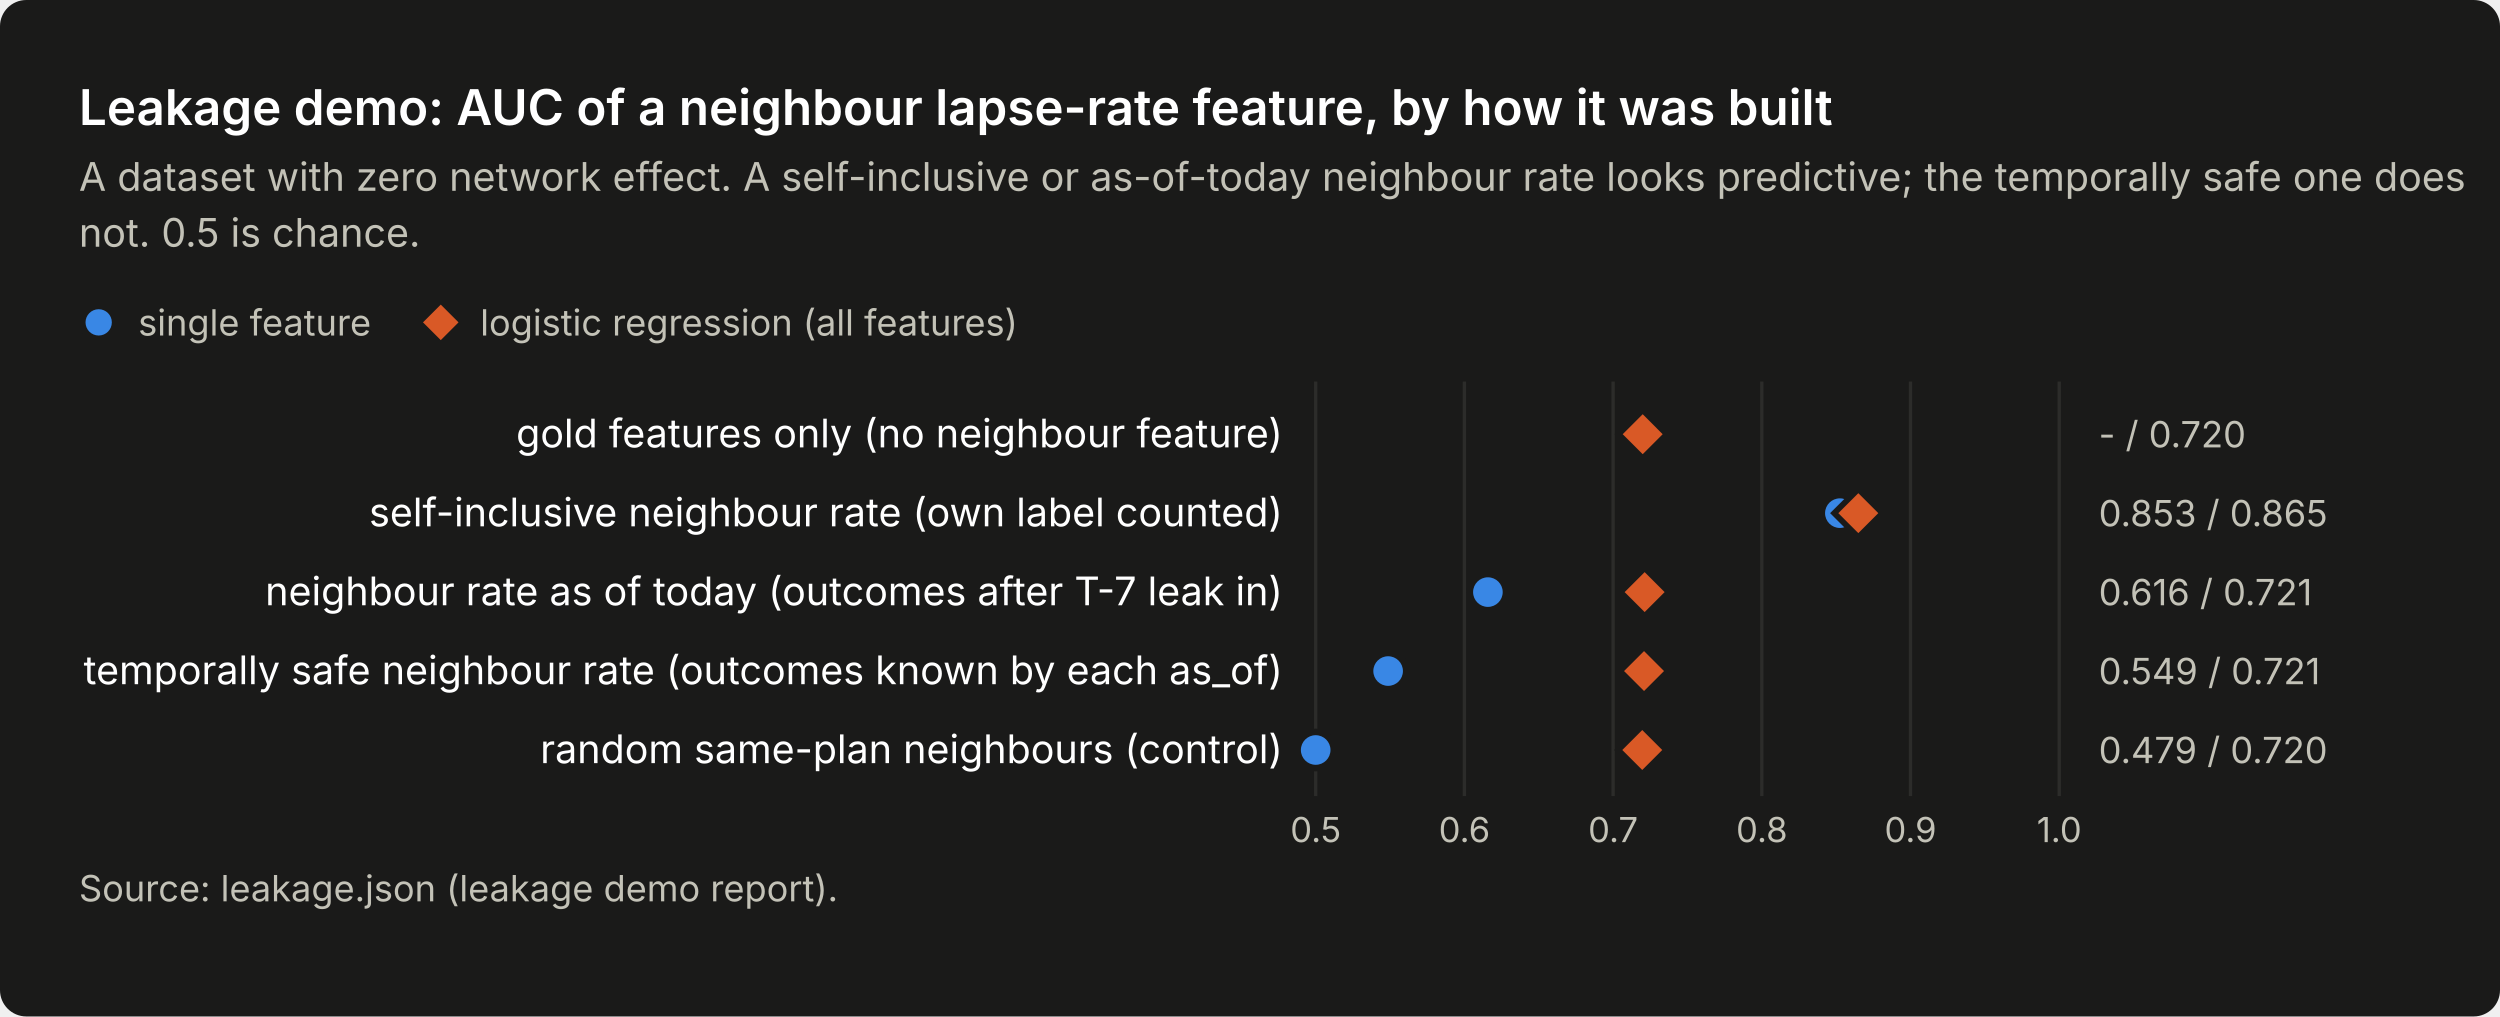
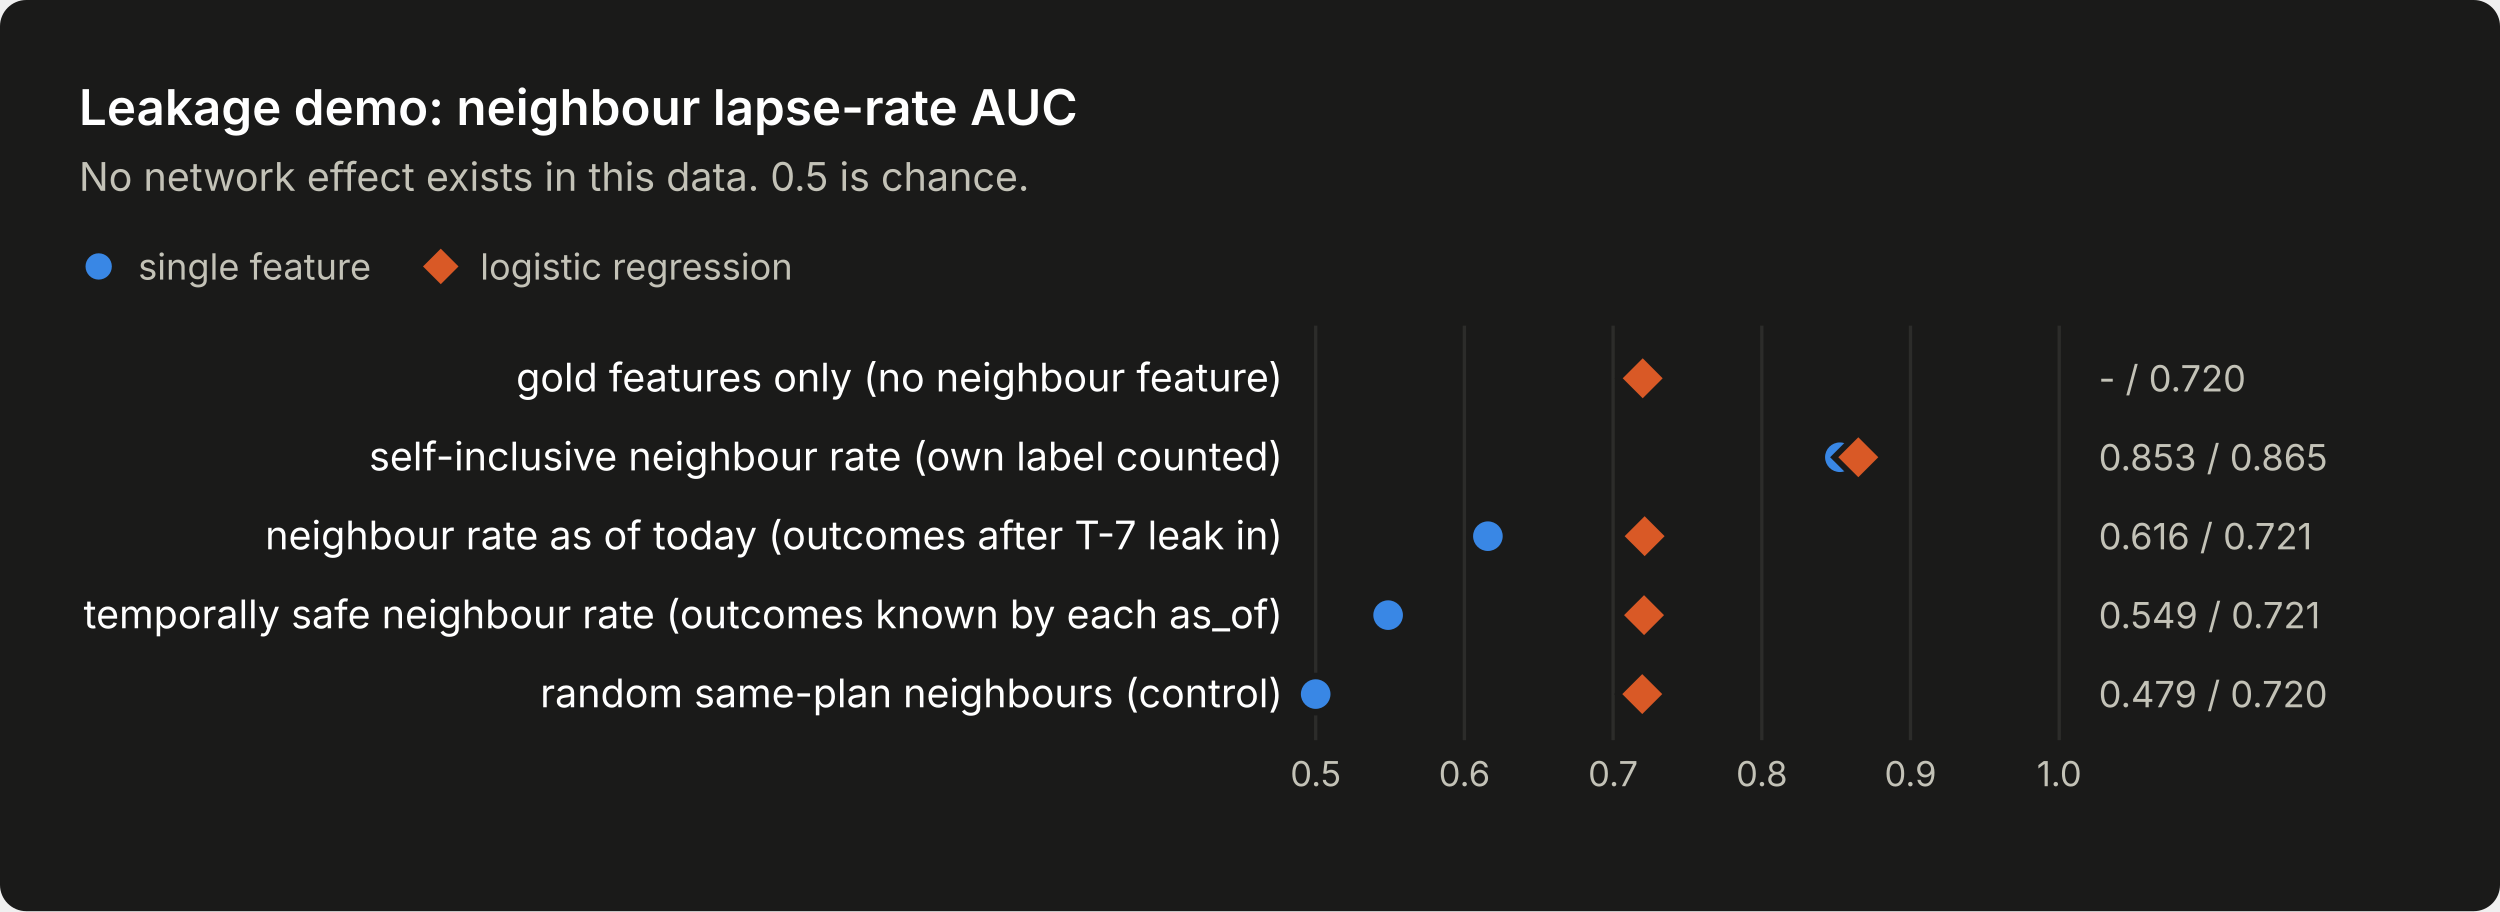
- <svg xmlns="http://www.w3.org/2000/svg" width="760" height="309" viewBox="0 0 760 309" role="img" font-family="system-ui, -apple-system, 'Segoe UI', sans-serif">
-   <rect width="760" height="309" rx="8" fill="#1a1a19" />
-   <text x="24" y="38" font-size="15" fill="#ffffff" font-weight="600">Leakage demo: AUC of a neighbour lapse-rate feature, by how it was built</text>
-   <text x="24" y="58" font-size="12" fill="#c3c2b7">A dataset with zero network effect. A self-inclusive or as-of-today neighbour rate looks predictive; the temporally safe one does</text>
-   <text x="24" y="75" font-size="12" fill="#c3c2b7">not. 0.5 is chance.</text>
-   <circle cx="30" cy="98" r="6" fill="#1a1a19" />
-   <circle cx="30" cy="98" r="4" fill="#3987e5" />
-   <text x="42" y="102" font-size="11" fill="#c3c2b7">single feature</text>
-   <path d="M133.99 90.1L141.89 98L133.99 105.9L126.09 98Z" fill="#1a1a19" />
-   <path d="M133.99 92.6L139.39 98L133.99 103.4L128.59 98Z" fill="#d95926" />
-   <text x="145.99" y="102" font-size="11" fill="#c3c2b7">logistic regression (all features)</text>
-   <line x1="399.97" y1="116" x2="399.97" y2="242" stroke="#2c2c2a" stroke-width="1" />
-   <text x="399.97" y="256" font-size="10.5" fill="#c3c2b7" text-anchor="middle" font-variant-numeric="tabular-nums">0.5</text>
-   <line x1="445.18" y1="116" x2="445.18" y2="242" stroke="#2c2c2a" stroke-width="1" />
-   <text x="445.18" y="256" font-size="10.5" fill="#c3c2b7" text-anchor="middle" font-variant-numeric="tabular-nums">0.6</text>
-   <line x1="490.38" y1="116" x2="490.38" y2="242" stroke="#2c2c2a" stroke-width="1" />
-   <text x="490.38" y="256" font-size="10.5" fill="#c3c2b7" text-anchor="middle" font-variant-numeric="tabular-nums">0.7</text>
-   <line x1="535.59" y1="116" x2="535.59" y2="242" stroke="#2c2c2a" stroke-width="1" />
-   <text x="535.59" y="256" font-size="10.5" fill="#c3c2b7" text-anchor="middle" font-variant-numeric="tabular-nums">0.8</text>
-   <line x1="580.79" y1="116" x2="580.79" y2="242" stroke="#2c2c2a" stroke-width="1" />
-   <text x="580.79" y="256" font-size="10.5" fill="#c3c2b7" text-anchor="middle" font-variant-numeric="tabular-nums">0.9</text>
-   <line x1="626" y1="116" x2="626" y2="242" stroke="#2c2c2a" stroke-width="1" />
-   <text x="626" y="256" font-size="10.5" fill="#c3c2b7" text-anchor="middle" font-variant-numeric="tabular-nums">1.0</text>
-   <text x="389.97" y="136" font-size="12" fill="#ffffff" text-anchor="end">gold features only (no neighbour feature)</text>
+ <svg xmlns="http://www.w3.org/2000/svg" width="760" height="277" viewBox="0 0 760 277" role="img" font-family="system-ui, -apple-system, 'Segoe UI', sans-serif">
+   <rect width="760" height="277" rx="8" fill="#1a1a19" />
+   <text x="24" y="38" font-size="15" fill="#ffffff" font-weight="600">Leakage demo: neighbour lapse-rate AUC</text>
+   <text x="24" y="58" font-size="12" fill="#c3c2b7">No network effect exists in this data. 0.5 is chance.</text>
+   <circle cx="30" cy="81" r="6" fill="#1a1a19" />
+   <circle cx="30" cy="81" r="4" fill="#3987e5" />
+   <text x="42" y="85" font-size="11" fill="#c3c2b7">single feature</text>
+   <path d="M133.99 73.1L141.89 81L133.99 88.9L126.09 81Z" fill="#1a1a19" />
+   <path d="M133.99 75.6L139.39 81L133.99 86.4L128.59 81Z" fill="#d95926" />
+   <text x="145.99" y="85" font-size="11" fill="#c3c2b7">logistic regression</text>
+   <line x1="399.97" y1="99" x2="399.97" y2="225" stroke="#2c2c2a" stroke-width="1" />
+   <text x="399.97" y="239" font-size="10.5" fill="#c3c2b7" text-anchor="middle" font-variant-numeric="tabular-nums">0.5</text>
+   <line x1="445.18" y1="99" x2="445.18" y2="225" stroke="#2c2c2a" stroke-width="1" />
+   <text x="445.18" y="239" font-size="10.5" fill="#c3c2b7" text-anchor="middle" font-variant-numeric="tabular-nums">0.6</text>
+   <line x1="490.38" y1="99" x2="490.38" y2="225" stroke="#2c2c2a" stroke-width="1" />
+   <text x="490.38" y="239" font-size="10.5" fill="#c3c2b7" text-anchor="middle" font-variant-numeric="tabular-nums">0.7</text>
+   <line x1="535.59" y1="99" x2="535.59" y2="225" stroke="#2c2c2a" stroke-width="1" />
+   <text x="535.59" y="239" font-size="10.5" fill="#c3c2b7" text-anchor="middle" font-variant-numeric="tabular-nums">0.8</text>
+   <line x1="580.79" y1="99" x2="580.79" y2="225" stroke="#2c2c2a" stroke-width="1" />
+   <text x="580.79" y="239" font-size="10.5" fill="#c3c2b7" text-anchor="middle" font-variant-numeric="tabular-nums">0.9</text>
+   <line x1="626" y1="99" x2="626" y2="225" stroke="#2c2c2a" stroke-width="1" />
+   <text x="626" y="239" font-size="10.5" fill="#c3c2b7" text-anchor="middle" font-variant-numeric="tabular-nums">1.0</text>
+   <text x="389.97" y="119" font-size="12" fill="#ffffff" text-anchor="end">gold features only (no neighbour feature)</text>
  <g>
-     <path d="M499.38 123.42L507.95 132L499.38 140.57L490.8 132Z" fill="#1a1a19" />
-     <path d="M499.38 125.92L505.45 132L499.38 138.07L493.3 132Z" fill="#d95926" />
+     <path d="M499.38 106.42L507.95 115L499.38 123.58L490.8 115Z" fill="#1a1a19" />
+     <path d="M499.38 108.92L505.45 115L499.38 121.08L493.3 115Z" fill="#d95926" />
  </g>
-   <text x="638" y="136" font-size="11" fill="#c3c2b7" font-variant-numeric="tabular-nums">- / 0.720</text>
-   <text x="389.97" y="160" font-size="12" fill="#ffffff" text-anchor="end">self-inclusive neighbour rate (own label counted)</text>
+   <text x="638" y="119" font-size="11" fill="#c3c2b7" font-variant-numeric="tabular-nums">- / 0.720</text>
+   <text x="389.97" y="143" font-size="12" fill="#ffffff" text-anchor="end">self-inclusive neighbour rate (own label counted)</text>
  <g>
-     <circle cx="559.32" cy="156" r="6.5" fill="#1a1a19" />
-     <circle cx="559.32" cy="156" r="4.5" fill="#3987e5" />
+     <circle cx="559.32" cy="139" r="6.5" fill="#1a1a19" />
+     <circle cx="559.32" cy="139" r="4.5" fill="#3987e5" />
  </g>
  <g>
-     <path d="M564.93 147.43L573.5 156L564.93 164.57L556.35 156Z" fill="#1a1a19" />
-     <path d="M564.93 149.93L571 156L564.93 162.07L558.85 156Z" fill="#d95926" />
+     <path d="M564.93 130.43L573.5 139L564.93 147.57L556.35 139Z" fill="#1a1a19" />
+     <path d="M564.93 132.93L571 139L564.93 145.07L558.85 139Z" fill="#d95926" />
  </g>
-   <text x="638" y="160" font-size="11" fill="#c3c2b7" font-variant-numeric="tabular-nums">0.853 / 0.865</text>
-   <text x="389.97" y="184" font-size="12" fill="#ffffff" text-anchor="end">neighbour rate as of today (outcomes after T-7 leak in)</text>
+   <text x="638" y="143" font-size="11" fill="#c3c2b7" font-variant-numeric="tabular-nums">0.853 / 0.865</text>
+   <text x="389.97" y="167" font-size="12" fill="#ffffff" text-anchor="end">neighbour rate as of today (outcomes after T-7 leak in)</text>
  <g>
-     <circle cx="452.32" cy="180" r="6.5" fill="#1a1a19" />
-     <circle cx="452.32" cy="180" r="4.5" fill="#3987e5" />
+     <circle cx="452.32" cy="163" r="6.5" fill="#1a1a19" />
+     <circle cx="452.32" cy="163" r="4.5" fill="#3987e5" />
  </g>
  <g>
-     <path d="M499.97 171.43L508.54 180L499.97 188.57L491.39 180Z" fill="#1a1a19" />
-     <path d="M499.97 173.93L506.04 180L499.97 186.07L493.89 180Z" fill="#d95926" />
+     <path d="M499.97 154.43L508.54 163L499.97 171.57L491.39 163Z" fill="#1a1a19" />
+     <path d="M499.97 156.93L506.04 163L499.97 169.07L493.89 163Z" fill="#d95926" />
  </g>
-   <text x="638" y="184" font-size="11" fill="#c3c2b7" font-variant-numeric="tabular-nums">0.616 / 0.721</text>
-   <text x="389.97" y="208" font-size="12" fill="#ffffff" text-anchor="end">temporally safe neighbour rate (outcomes known by each as_of)</text>
+   <text x="638" y="167" font-size="11" fill="#c3c2b7" font-variant-numeric="tabular-nums">0.616 / 0.721</text>
+   <text x="389.97" y="191" font-size="12" fill="#ffffff" text-anchor="end">temporally safe neighbour rate (outcomes known by each as_of)</text>
  <g>
-     <circle cx="421.99" cy="204" r="6.5" fill="#1a1a19" />
-     <circle cx="421.99" cy="204" r="4.5" fill="#3987e5" />
+     <circle cx="421.99" cy="187" r="6.5" fill="#1a1a19" />
+     <circle cx="421.99" cy="187" r="4.5" fill="#3987e5" />
  </g>
  <g>
-     <path d="M499.79 195.43L508.36 204L499.79 212.57L491.21 204Z" fill="#1a1a19" />
-     <path d="M499.79 197.93L505.86 204L499.79 210.07L493.71 204Z" fill="#d95926" />
+     <path d="M499.79 178.43L508.36 187L499.79 195.57L491.21 187Z" fill="#1a1a19" />
+     <path d="M499.79 180.93L505.86 187L499.79 193.07L493.71 187Z" fill="#d95926" />
  </g>
-   <text x="638" y="208" font-size="11" fill="#c3c2b7" font-variant-numeric="tabular-nums">0.549 / 0.721</text>
-   <text x="389.97" y="232" font-size="12" fill="#ffffff" text-anchor="end">random same-plan neighbours (control)</text>
+   <text x="638" y="191" font-size="11" fill="#c3c2b7" font-variant-numeric="tabular-nums">0.549 / 0.721</text>
+   <text x="389.97" y="215" font-size="12" fill="#ffffff" text-anchor="end">random same-plan neighbours (control)</text>
  <g>
-     <circle cx="399.97" cy="228" r="6.5" fill="#1a1a19" />
-     <circle cx="399.97" cy="228" r="4.5" fill="#3987e5" />
+     <circle cx="399.97" cy="211" r="6.5" fill="#1a1a19" />
+     <circle cx="399.97" cy="211" r="4.5" fill="#3987e5" />
  </g>
  <g>
-     <path d="M499.24 219.43L507.82 228L499.24 236.57L490.67 228Z" fill="#1a1a19" />
-     <path d="M499.24 221.93L505.32 228L499.24 234.07L493.17 228Z" fill="#d95926" />
+     <path d="M499.24 202.43L507.82 211L499.24 219.57L490.67 211Z" fill="#1a1a19" />
+     <path d="M499.24 204.93L505.32 211L499.24 217.07L493.17 211Z" fill="#d95926" />
  </g>
-   <text x="638" y="232" font-size="11" fill="#c3c2b7" font-variant-numeric="tabular-nums">0.479 / 0.720</text>
-   <text x="24" y="274" font-size="11" fill="#c3c2b7">Source: leakage.json (leakage demo report).</text>
+   <text x="638" y="215" font-size="11" fill="#c3c2b7" font-variant-numeric="tabular-nums">0.479 / 0.720</text>
</svg>
